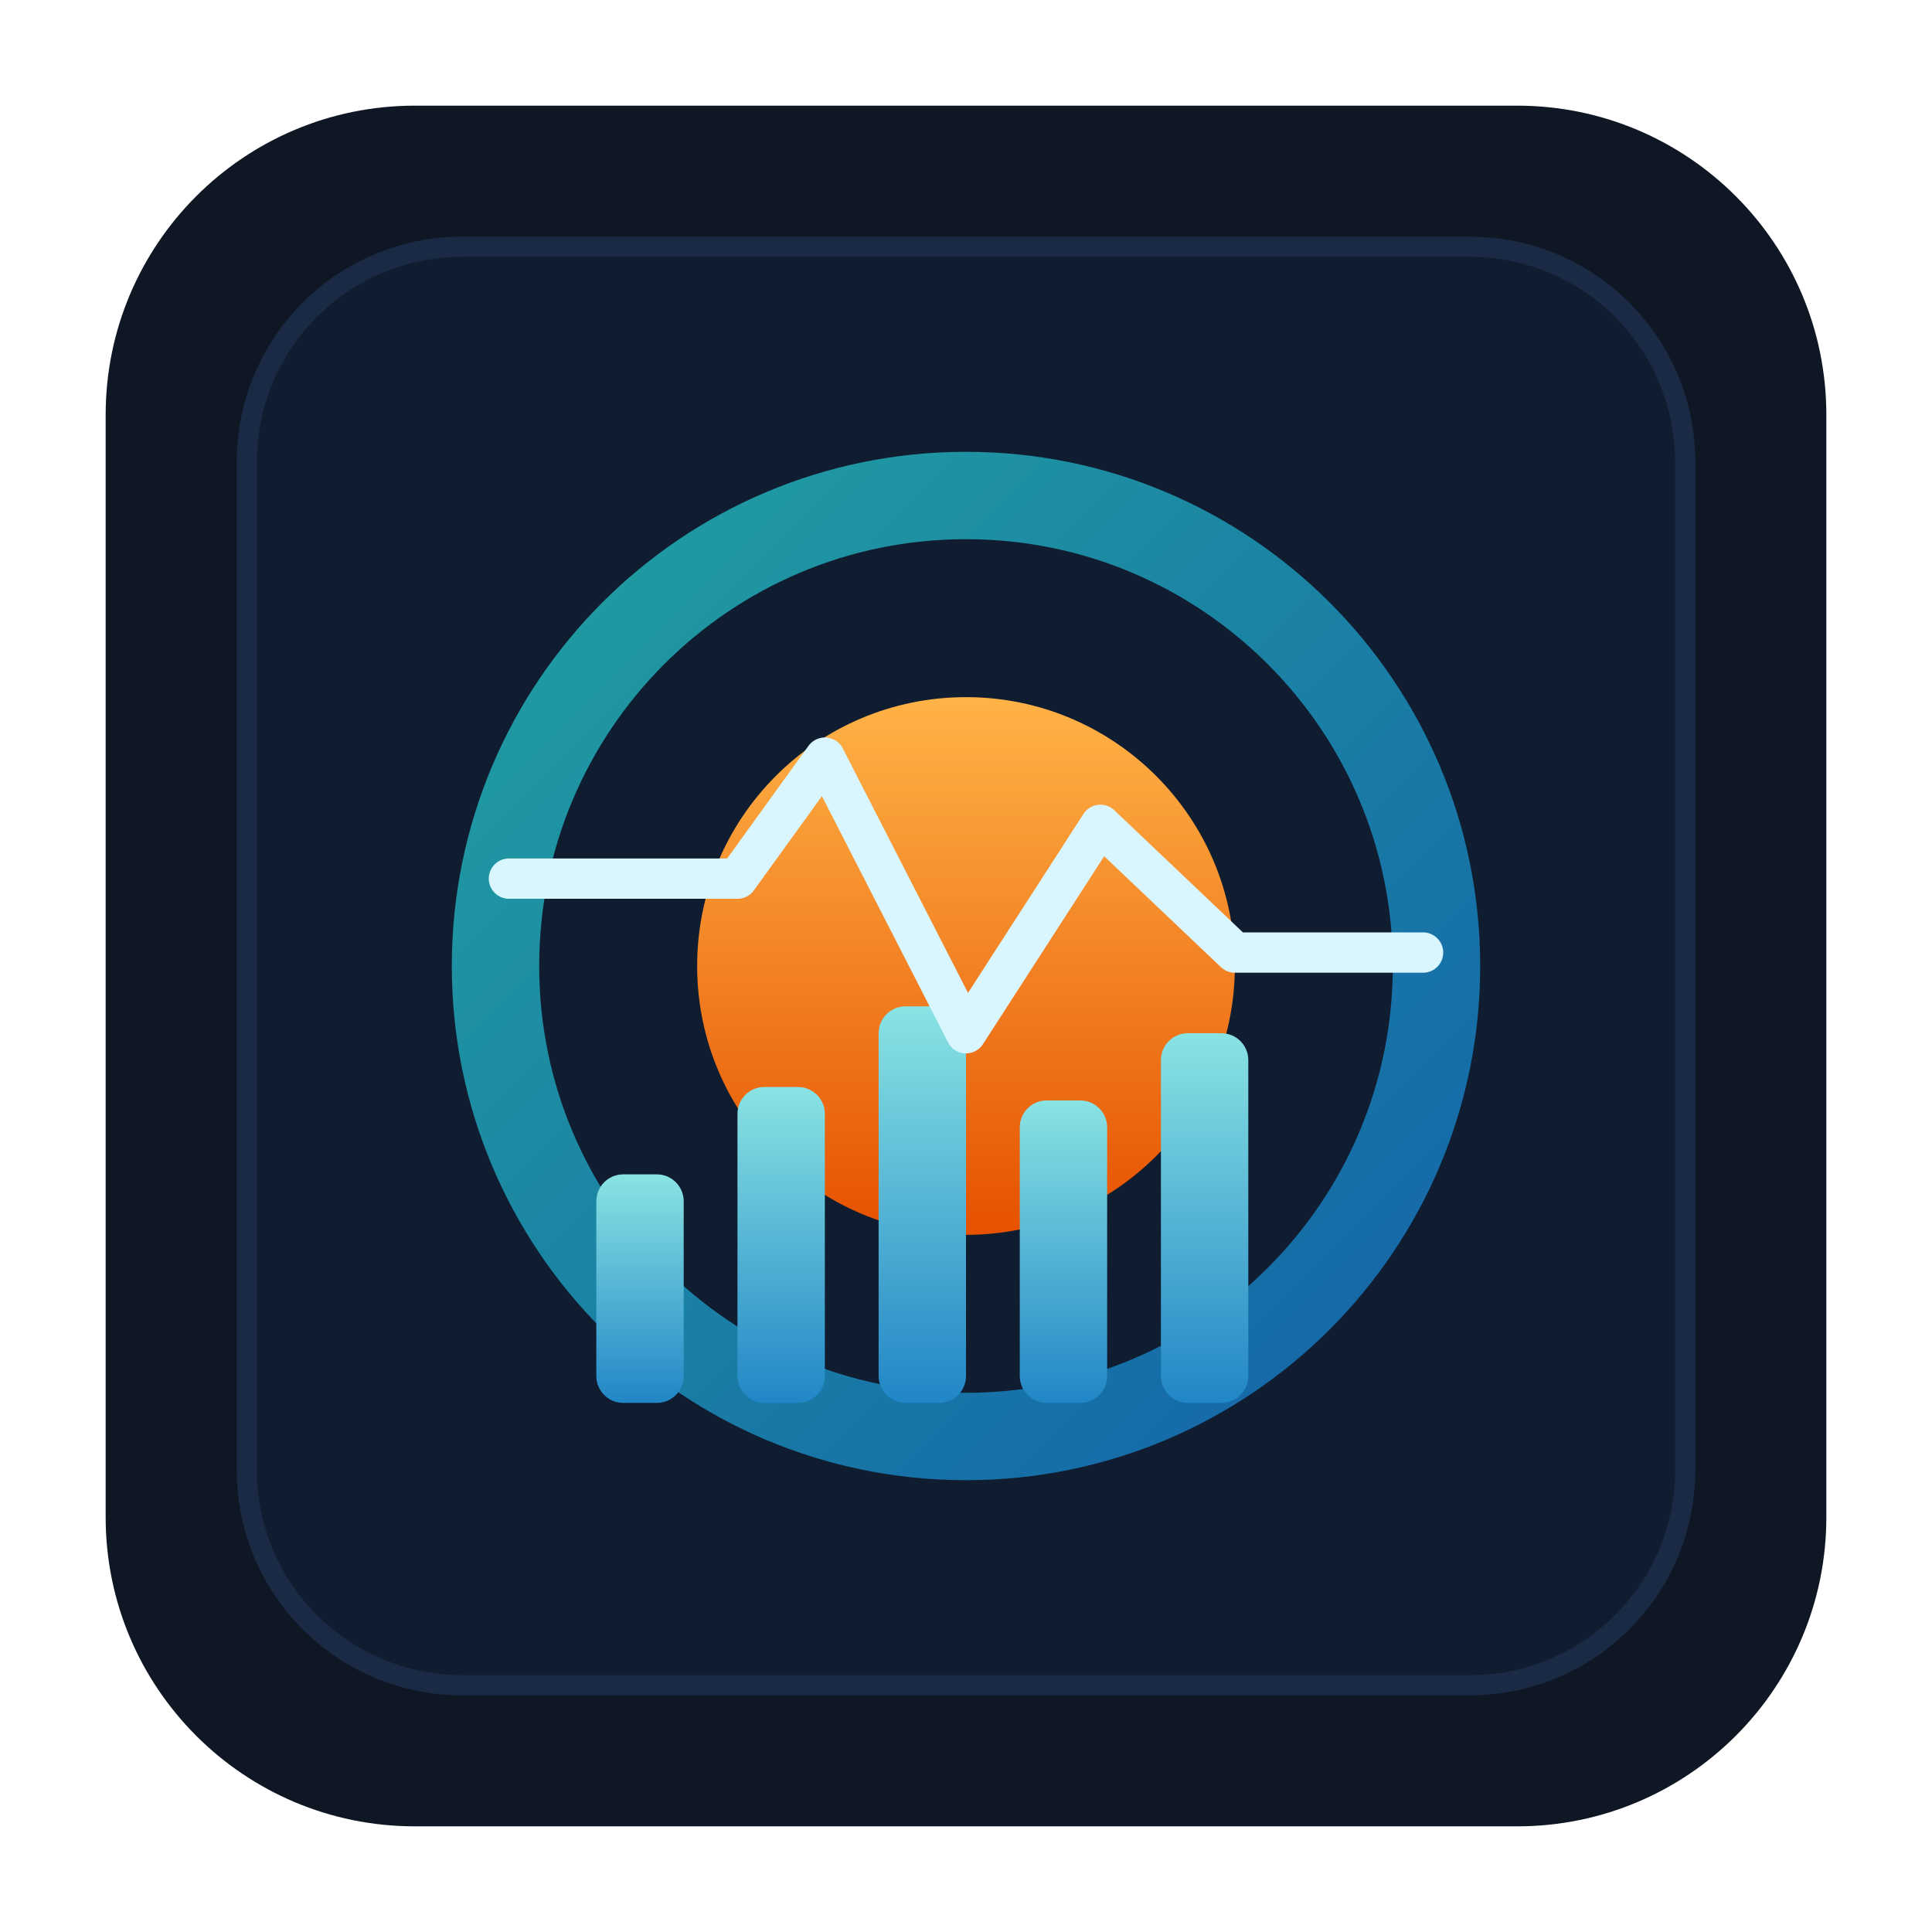
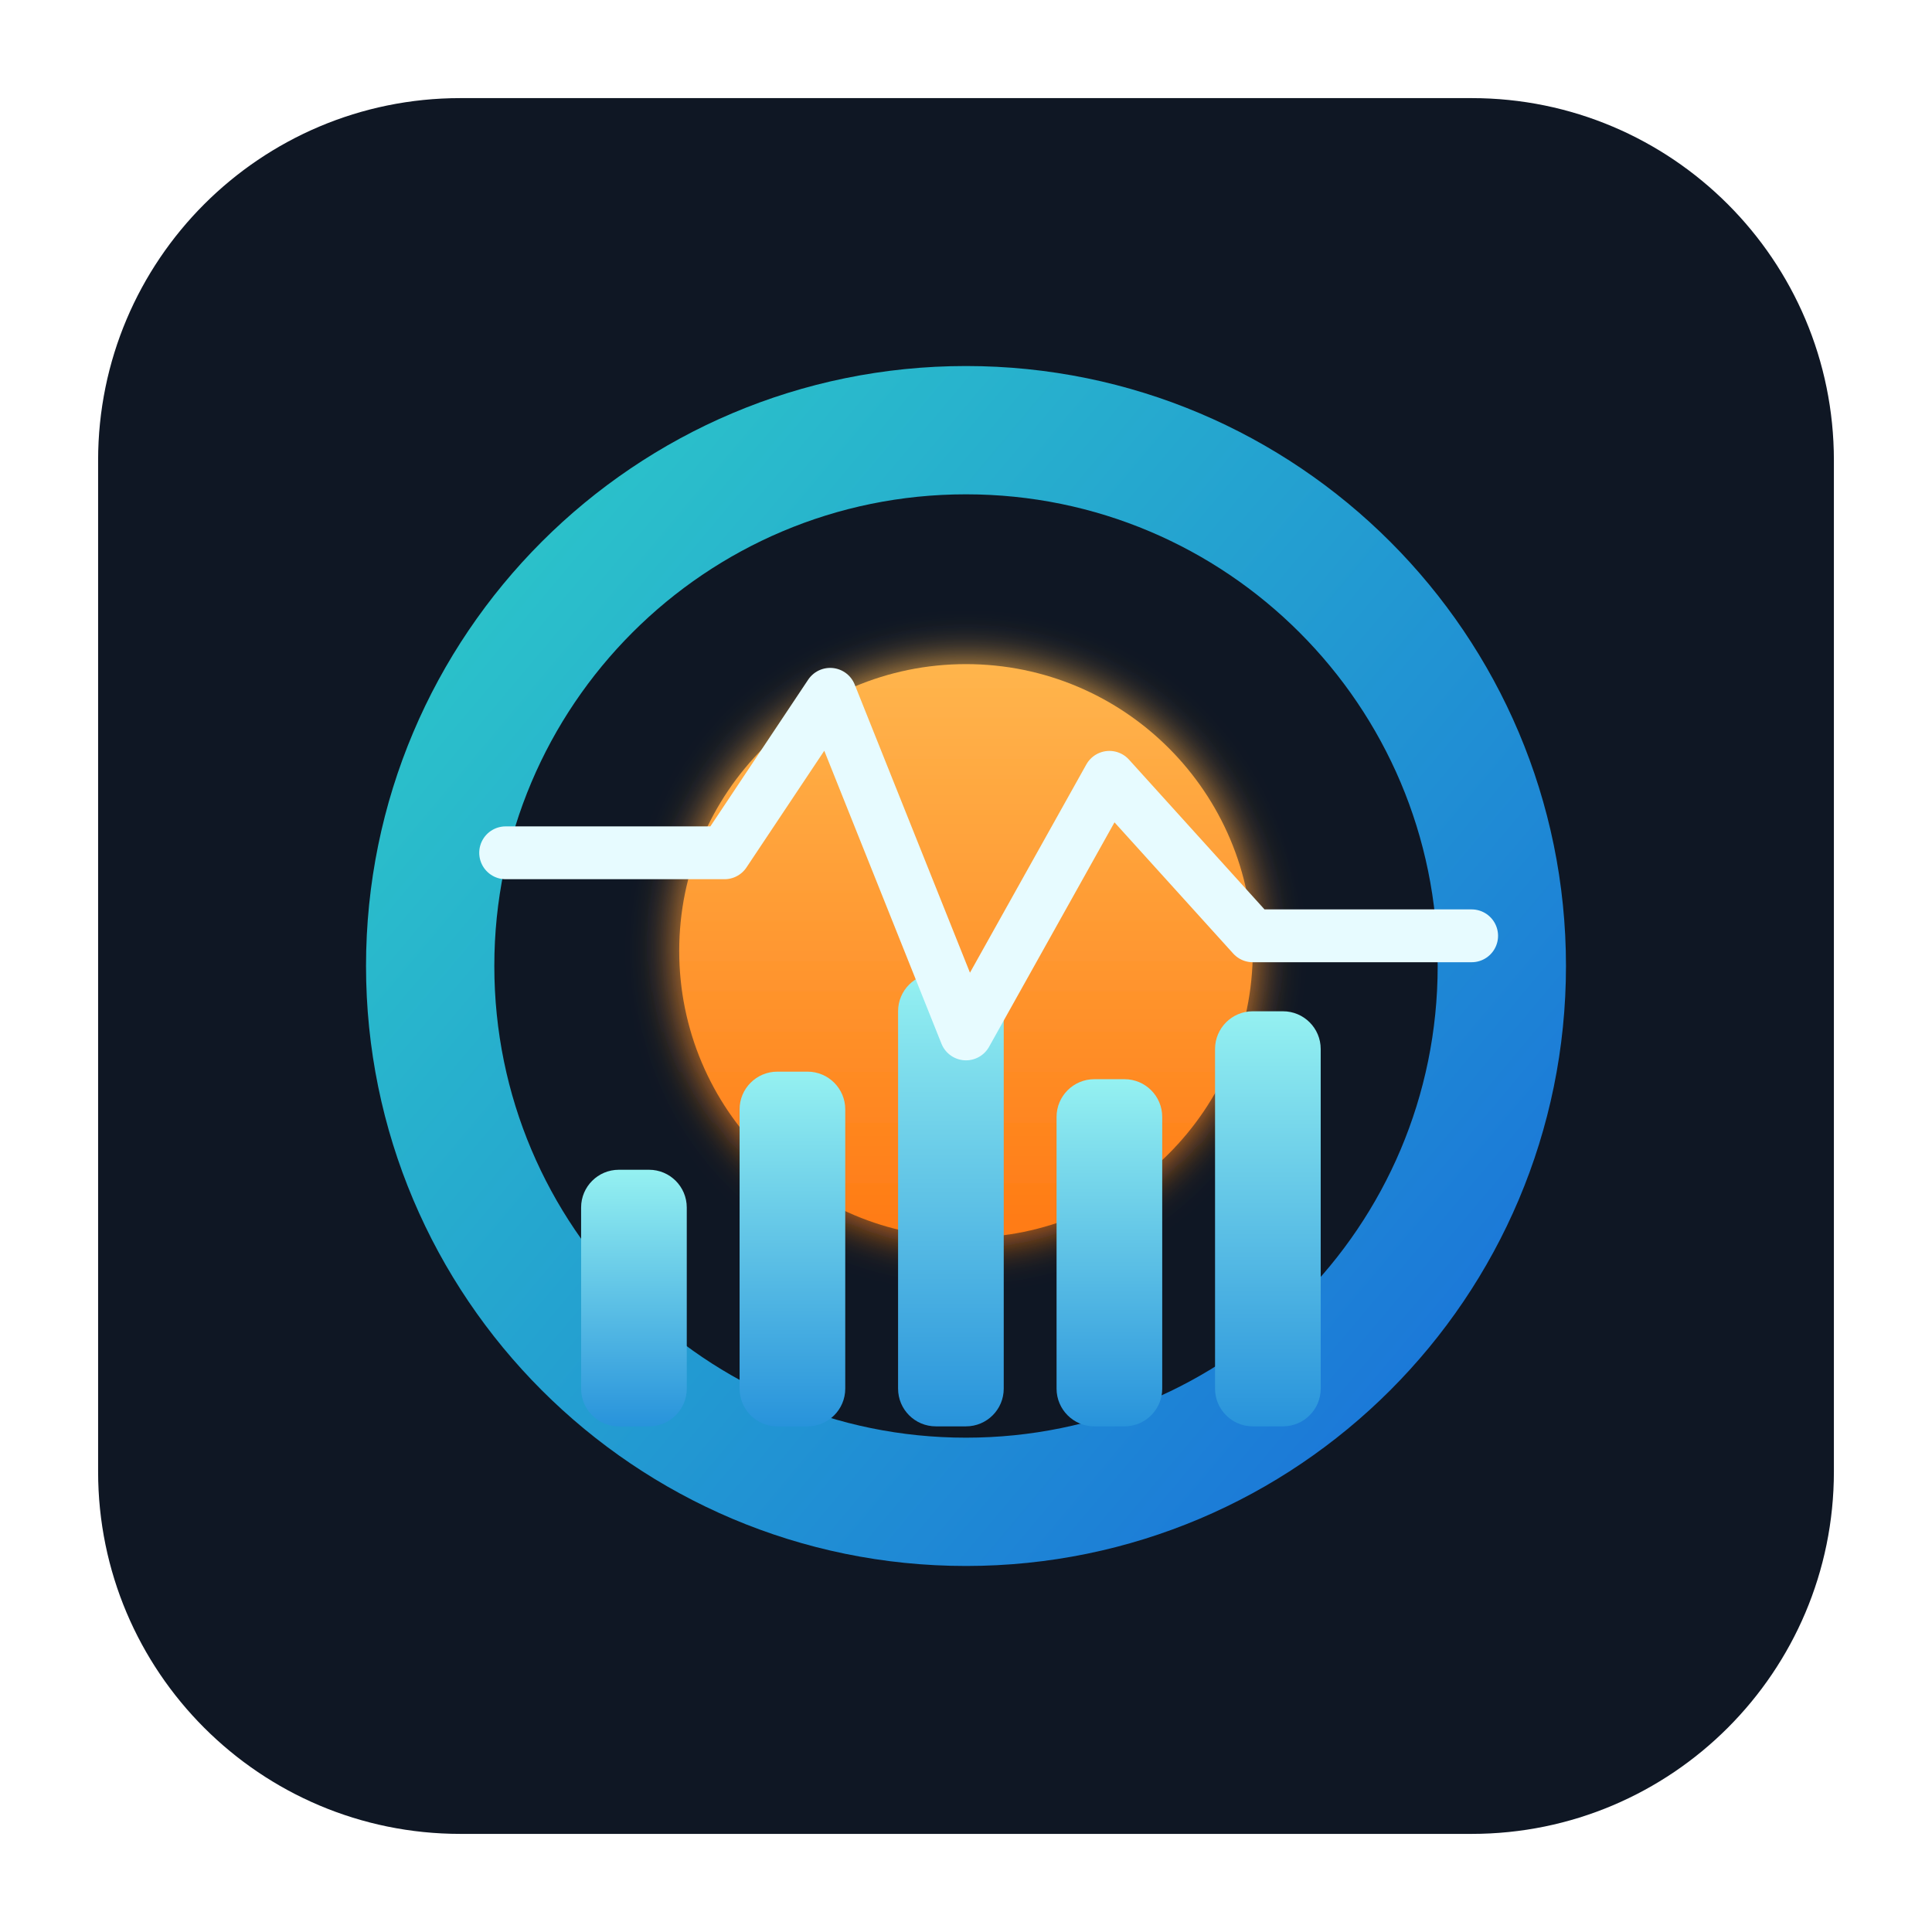
<svg xmlns="http://www.w3.org/2000/svg" width="512" height="512" viewBox="0 0 512 512" role="img" aria-labelledby="title desc">
  <defs>
-     <linearGradient id="ring" x1="0%" y1="0%" x2="100%" y2="100%">
-       <stop offset="0%" stop-color="#21A0A0" />
-       <stop offset="100%" stop-color="#1463A9" />
+     <linearGradient id="ring" x1="0%" y1="8%" x2="100%" y2="92%">
+       <stop offset="0%" stop-color="#2CC7C9" />
+       <stop offset="100%" stop-color="#1A73D9" />
    </linearGradient>
    <linearGradient id="core" x1="0%" y1="0%" x2="0%" y2="100%">
-       <stop offset="0%" stop-color="#FFB347" />
-       <stop offset="100%" stop-color="#E65100" />
+       <stop offset="0%" stop-color="#FFB54D" />
+       <stop offset="100%" stop-color="#FF7A14" />
    </linearGradient>
    <linearGradient id="bars" x1="0%" y1="0%" x2="0%" y2="100%">
-       <stop offset="0%" stop-color="#8AE3E3" />
-       <stop offset="100%" stop-color="#2186C6" />
+       <stop offset="0%" stop-color="#95F1F1" />
+       <stop offset="100%" stop-color="#2893DB" />
    </linearGradient>
+     <filter id="glow" x="-25%" y="-25%" width="150%" height="150%">
+       <feGaussianBlur stdDeviation="6" result="blur" />
+       <feMerge>
+         <feMergeNode in="blur" />
+         <feMergeNode in="SourceGraphic" />
+       </feMerge>
+     </filter>
  </defs>
-   <g transform="translate(28 28) scale(0.890625)">
-     <rect x="0" y="0" width="512" height="512" rx="92" fill="#0F1724" />
-     <rect x="42" y="42" width="428" height="428" rx="64" fill="#101D31" stroke="#1A2A44" stroke-width="6" />
-     <circle cx="256" cy="256" r="140" fill="none" stroke="url(#ring)" stroke-width="26" />
-     <circle cx="256" cy="256" r="80" fill="url(#core)" />
-     <rect x="146" y="318" width="26" height="68" rx="8" fill="url(#bars)" />
-     <rect x="188" y="292" width="26" height="94" rx="8" fill="url(#bars)" />
-     <rect x="230" y="268" width="26" height="118" rx="8" fill="url(#bars)" />
-     <rect x="272" y="296" width="26" height="90" rx="8" fill="url(#bars)" />
-     <rect x="314" y="276" width="26" height="110" rx="8" fill="url(#bars)" />
-     <path d="M120 230 L188 230 L214 194 L256 276 L296 214 L336 252 L392 252" fill="none" stroke="#D9F6FF" stroke-width="12" stroke-linecap="round" stroke-linejoin="round" />
-   </g>
+   <rect x="26" y="26" width="460" height="460" rx="96" fill="#0F1724" />
+   <circle cx="256" cy="256" r="142" fill="none" stroke="url(#ring)" stroke-width="34" />
+   <circle cx="256" cy="252" r="76" fill="url(#core)" filter="url(#glow)" />
+   <rect x="154" y="310" width="28" height="68" rx="10" fill="url(#bars)" />
+   <rect x="196" y="284" width="28" height="94" rx="10" fill="url(#bars)" />
+   <rect x="238" y="258" width="28" height="120" rx="10" fill="url(#bars)" />
+   <rect x="280" y="286" width="28" height="92" rx="10" fill="url(#bars)" />
+   <rect x="322" y="268" width="28" height="110" rx="10" fill="url(#bars)" />
+   <path d="M134 226 H192 L220 184 L256 274 L294 206 L332 248 H390" fill="none" stroke="#E7FBFF" stroke-width="14" stroke-linecap="round" stroke-linejoin="round" />
</svg>
